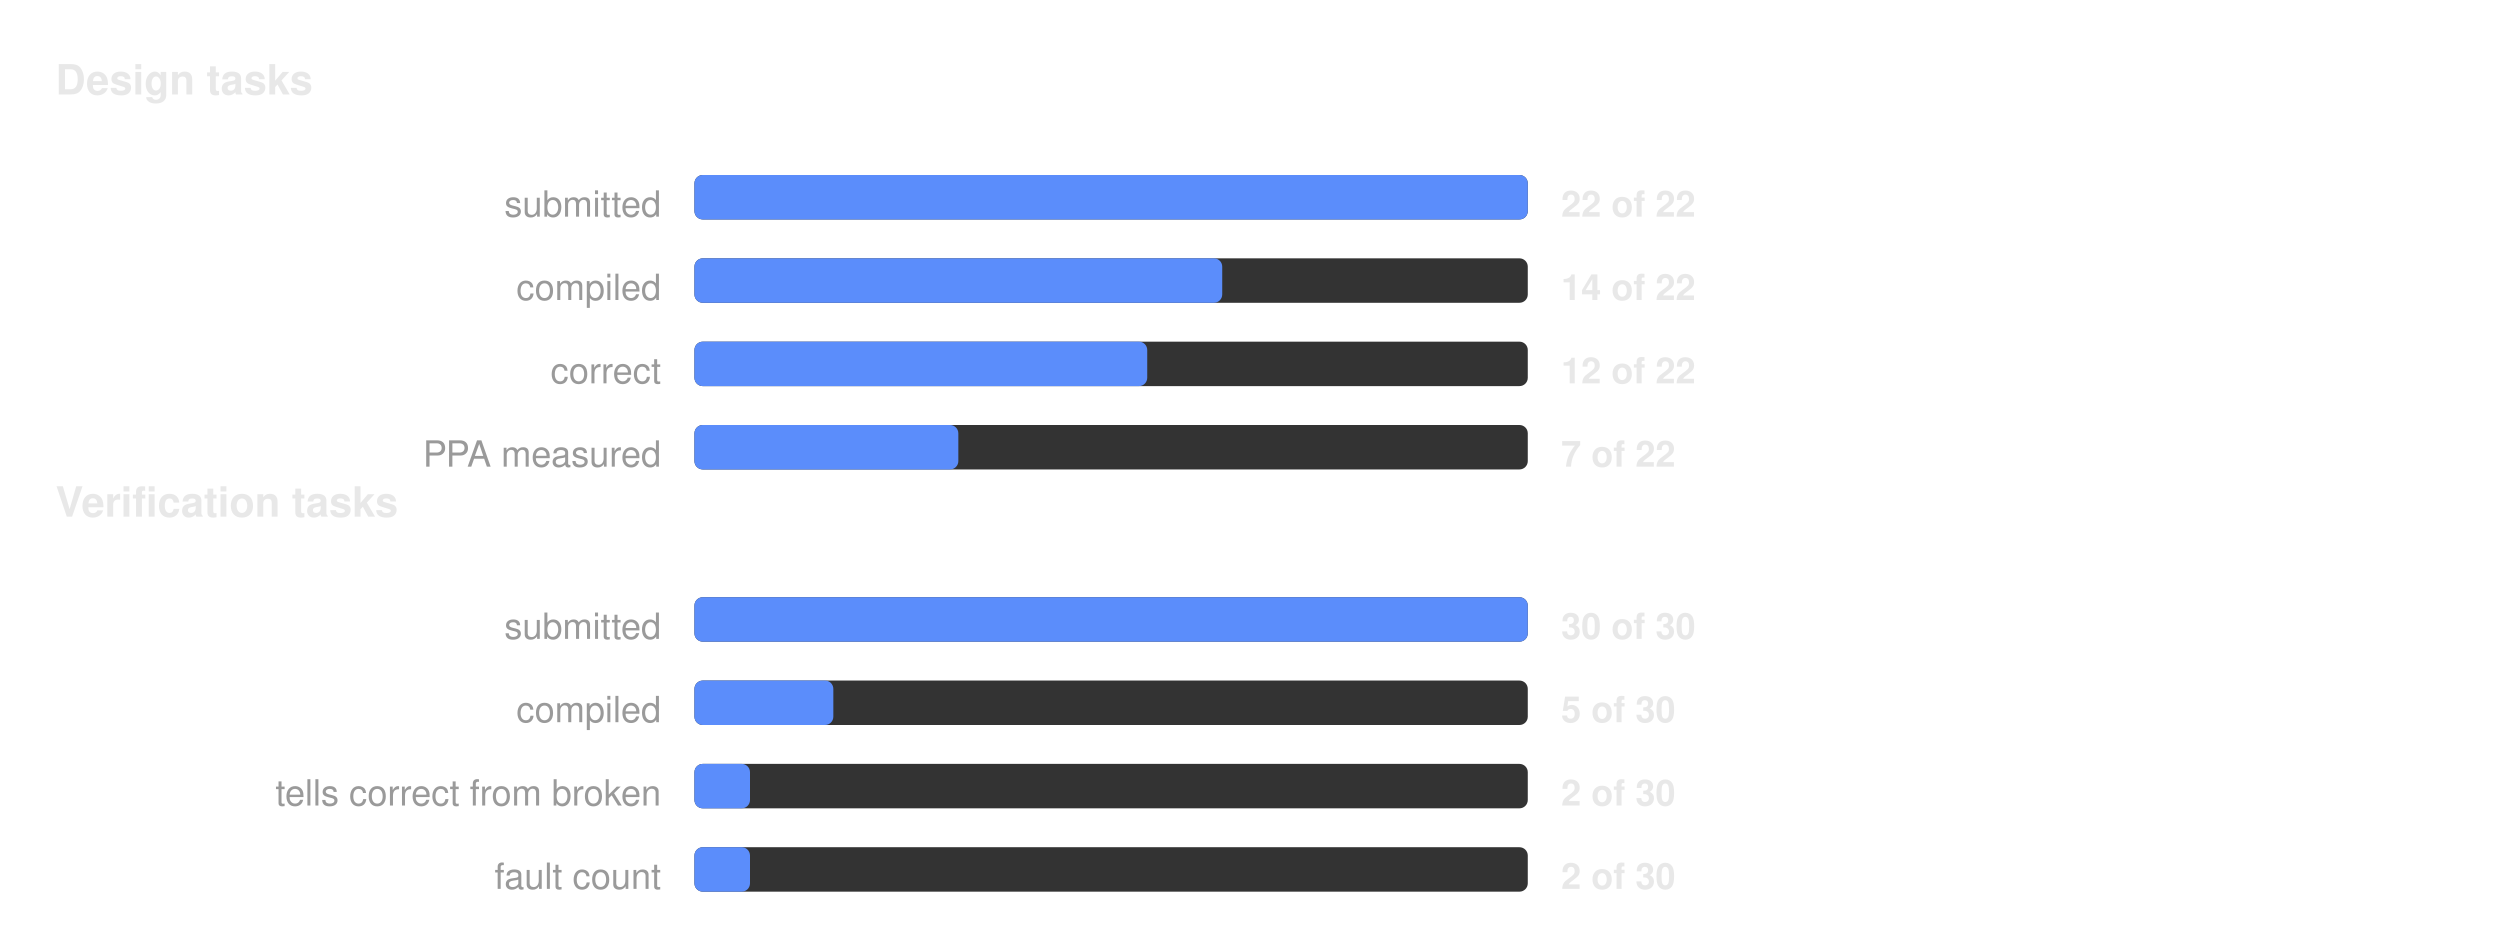
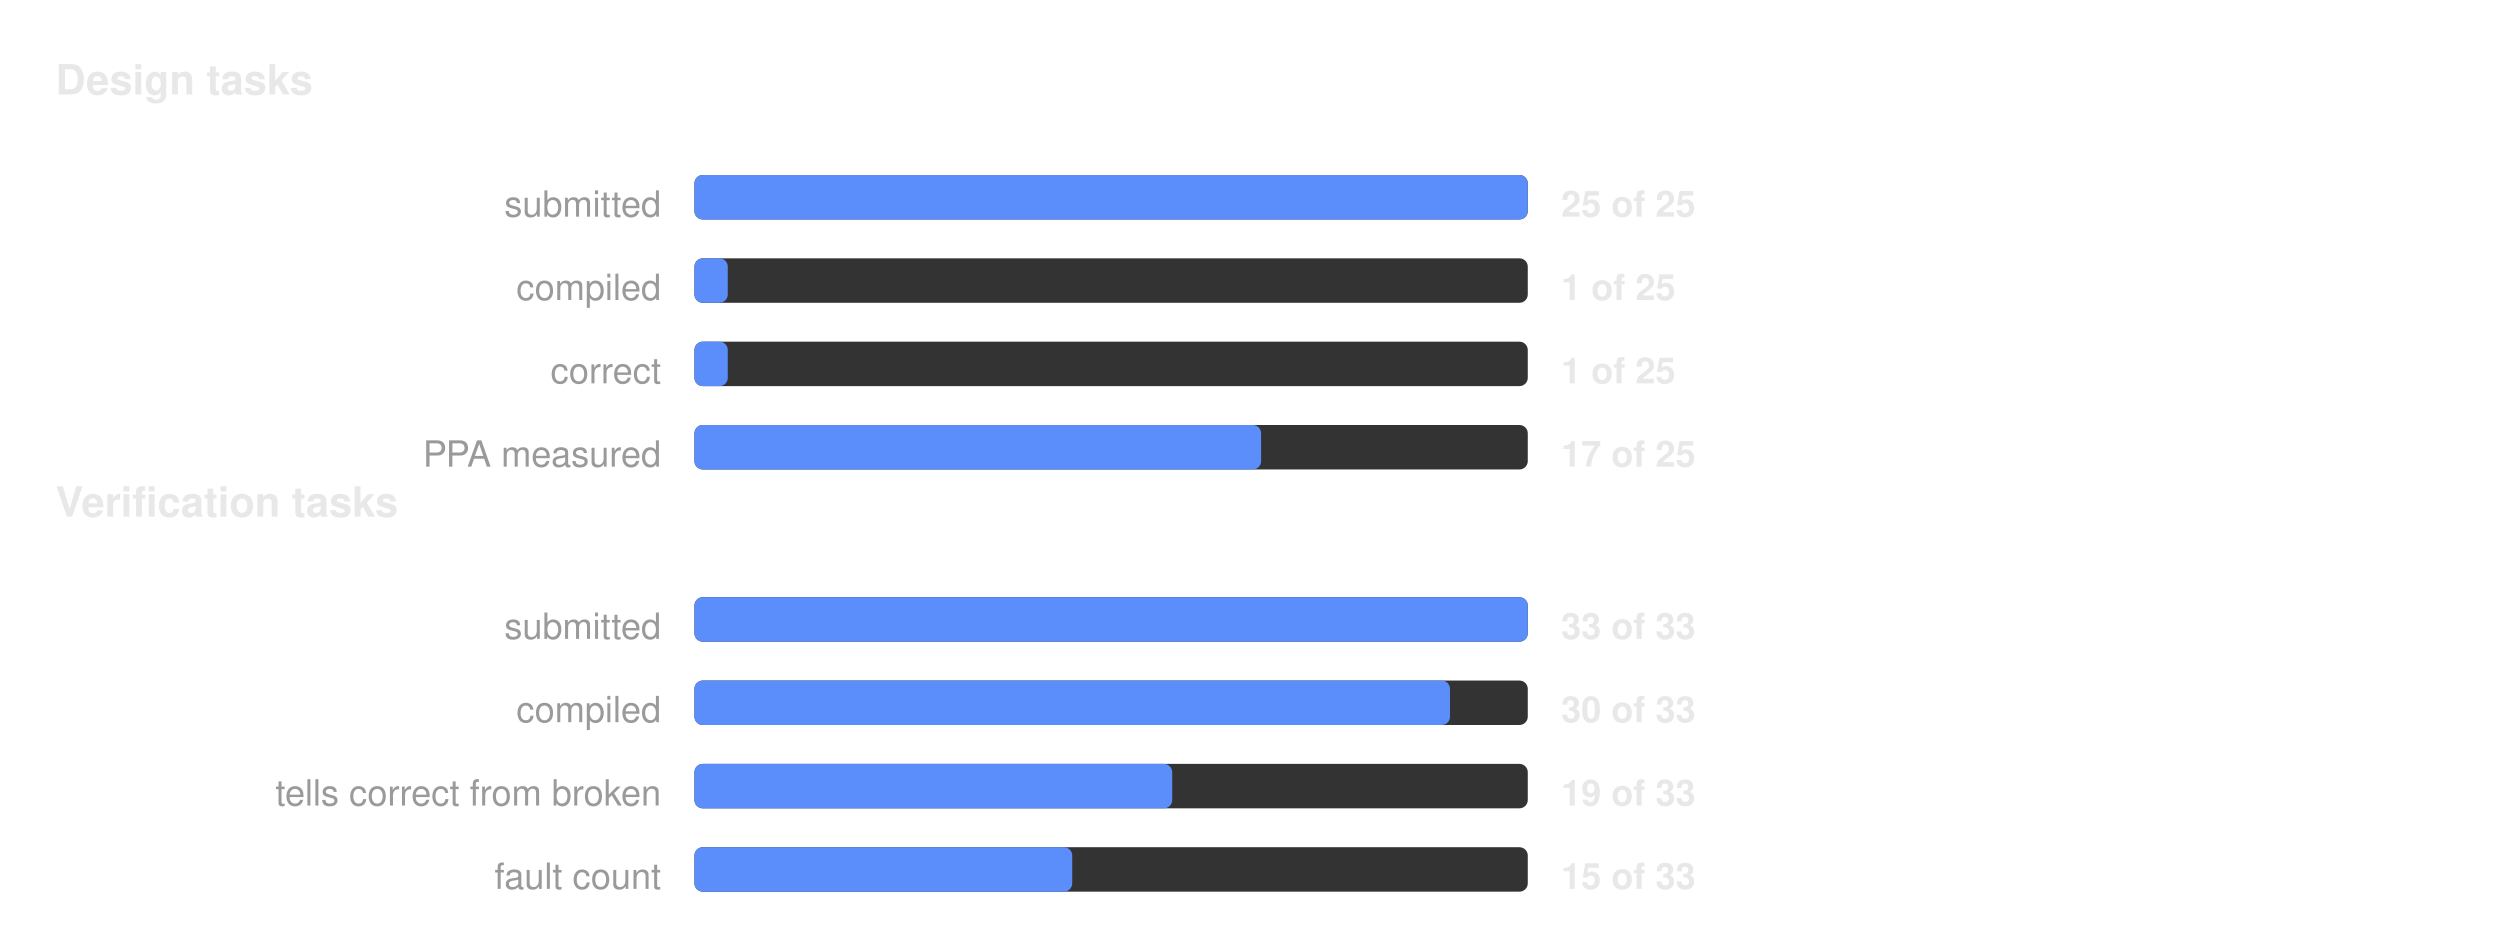
<svg xmlns="http://www.w3.org/2000/svg" viewBox="0 0 900 340" font-family="-apple-system,BlinkMacSystemFont,Segoe UI,Helvetica,Arial,sans-serif">
  <rect width="900" height="340" fill="none" />
  <text x="20" y="34" fill="#e8e8e8" font-size="15" font-weight="600">Design tasks</text>
  <text x="238" y="78" fill="#9a9a9a" font-size="13" text-anchor="end">submitted</text>
  <rect x="250" y="63" width="300" height="16" rx="3" fill="#333" />
  <rect x="250" y="63" width="300" height="16" rx="3" fill="#5b8dfb" />
-   <text x="562" y="78" fill="#e8e8e8" font-size="13" font-weight="600">22 of 22</text>
+   <text x="562" y="78" fill="#e8e8e8" font-size="13" font-weight="600">25 of 25</text>
  <text x="238" y="108" fill="#9a9a9a" font-size="13" text-anchor="end">compiled</text>
  <rect x="250" y="93" width="300" height="16" rx="3" fill="#333" />
-   <rect x="250" y="93" width="190" height="16" rx="3" fill="#5b8dfb" />
-   <text x="562" y="108" fill="#e8e8e8" font-size="13" font-weight="600">14 of 22</text>
+   <rect x="250" y="93" width="12" height="16" rx="3" fill="#5b8dfb" />
+   <text x="562" y="108" fill="#e8e8e8" font-size="13" font-weight="600">1 of 25</text>
  <text x="238" y="138" fill="#9a9a9a" font-size="13" text-anchor="end">correct</text>
  <rect x="250" y="123" width="300" height="16" rx="3" fill="#333" />
-   <rect x="250" y="123" width="163" height="16" rx="3" fill="#5b8dfb" />
-   <text x="562" y="138" fill="#e8e8e8" font-size="13" font-weight="600">12 of 22</text>
+   <rect x="250" y="123" width="12" height="16" rx="3" fill="#5b8dfb" />
+   <text x="562" y="138" fill="#e8e8e8" font-size="13" font-weight="600">1 of 25</text>
  <text x="238" y="168" fill="#9a9a9a" font-size="13" text-anchor="end">PPA measured</text>
  <rect x="250" y="153" width="300" height="16" rx="3" fill="#333" />
-   <rect x="250" y="153" width="95" height="16" rx="3" fill="#5b8dfb" />
-   <text x="562" y="168" fill="#e8e8e8" font-size="13" font-weight="600">7 of 22</text>
+   <rect x="250" y="153" width="204" height="16" rx="3" fill="#5b8dfb" />
+   <text x="562" y="168" fill="#e8e8e8" font-size="13" font-weight="600">17 of 25</text>
  <text x="20" y="186" fill="#e8e8e8" font-size="15" font-weight="600">Verification tasks</text>
  <text x="238" y="230" fill="#9a9a9a" font-size="13" text-anchor="end">submitted</text>
  <rect x="250" y="215" width="300" height="16" rx="3" fill="#333" />
  <rect x="250" y="215" width="300" height="16" rx="3" fill="#5b8dfb" />
-   <text x="562" y="230" fill="#e8e8e8" font-size="13" font-weight="600">30 of 30</text>
+   <text x="562" y="230" fill="#e8e8e8" font-size="13" font-weight="600">33 of 33</text>
  <text x="238" y="260" fill="#9a9a9a" font-size="13" text-anchor="end">compiled</text>
  <rect x="250" y="245" width="300" height="16" rx="3" fill="#333" />
-   <rect x="250" y="245" width="50" height="16" rx="3" fill="#5b8dfb" />
-   <text x="562" y="260" fill="#e8e8e8" font-size="13" font-weight="600">5 of 30</text>
+   <rect x="250" y="245" width="272" height="16" rx="3" fill="#5b8dfb" />
+   <text x="562" y="260" fill="#e8e8e8" font-size="13" font-weight="600">30 of 33</text>
  <text x="238" y="290" fill="#9a9a9a" font-size="13" text-anchor="end">tells correct from broken</text>
  <rect x="250" y="275" width="300" height="16" rx="3" fill="#333" />
-   <rect x="250" y="275" width="20" height="16" rx="3" fill="#5b8dfb" />
-   <text x="562" y="290" fill="#e8e8e8" font-size="13" font-weight="600">2 of 30</text>
+   <rect x="250" y="275" width="172" height="16" rx="3" fill="#5b8dfb" />
+   <text x="562" y="290" fill="#e8e8e8" font-size="13" font-weight="600">19 of 33</text>
  <text x="238" y="320" fill="#9a9a9a" font-size="13" text-anchor="end">fault count</text>
  <rect x="250" y="305" width="300" height="16" rx="3" fill="#333" />
-   <rect x="250" y="305" width="20" height="16" rx="3" fill="#5b8dfb" />
-   <text x="562" y="320" fill="#e8e8e8" font-size="13" font-weight="600">2 of 30</text>
+   <rect x="250" y="305" width="136" height="16" rx="3" fill="#5b8dfb" />
+   <text x="562" y="320" fill="#e8e8e8" font-size="13" font-weight="600">15 of 33</text>
</svg>
